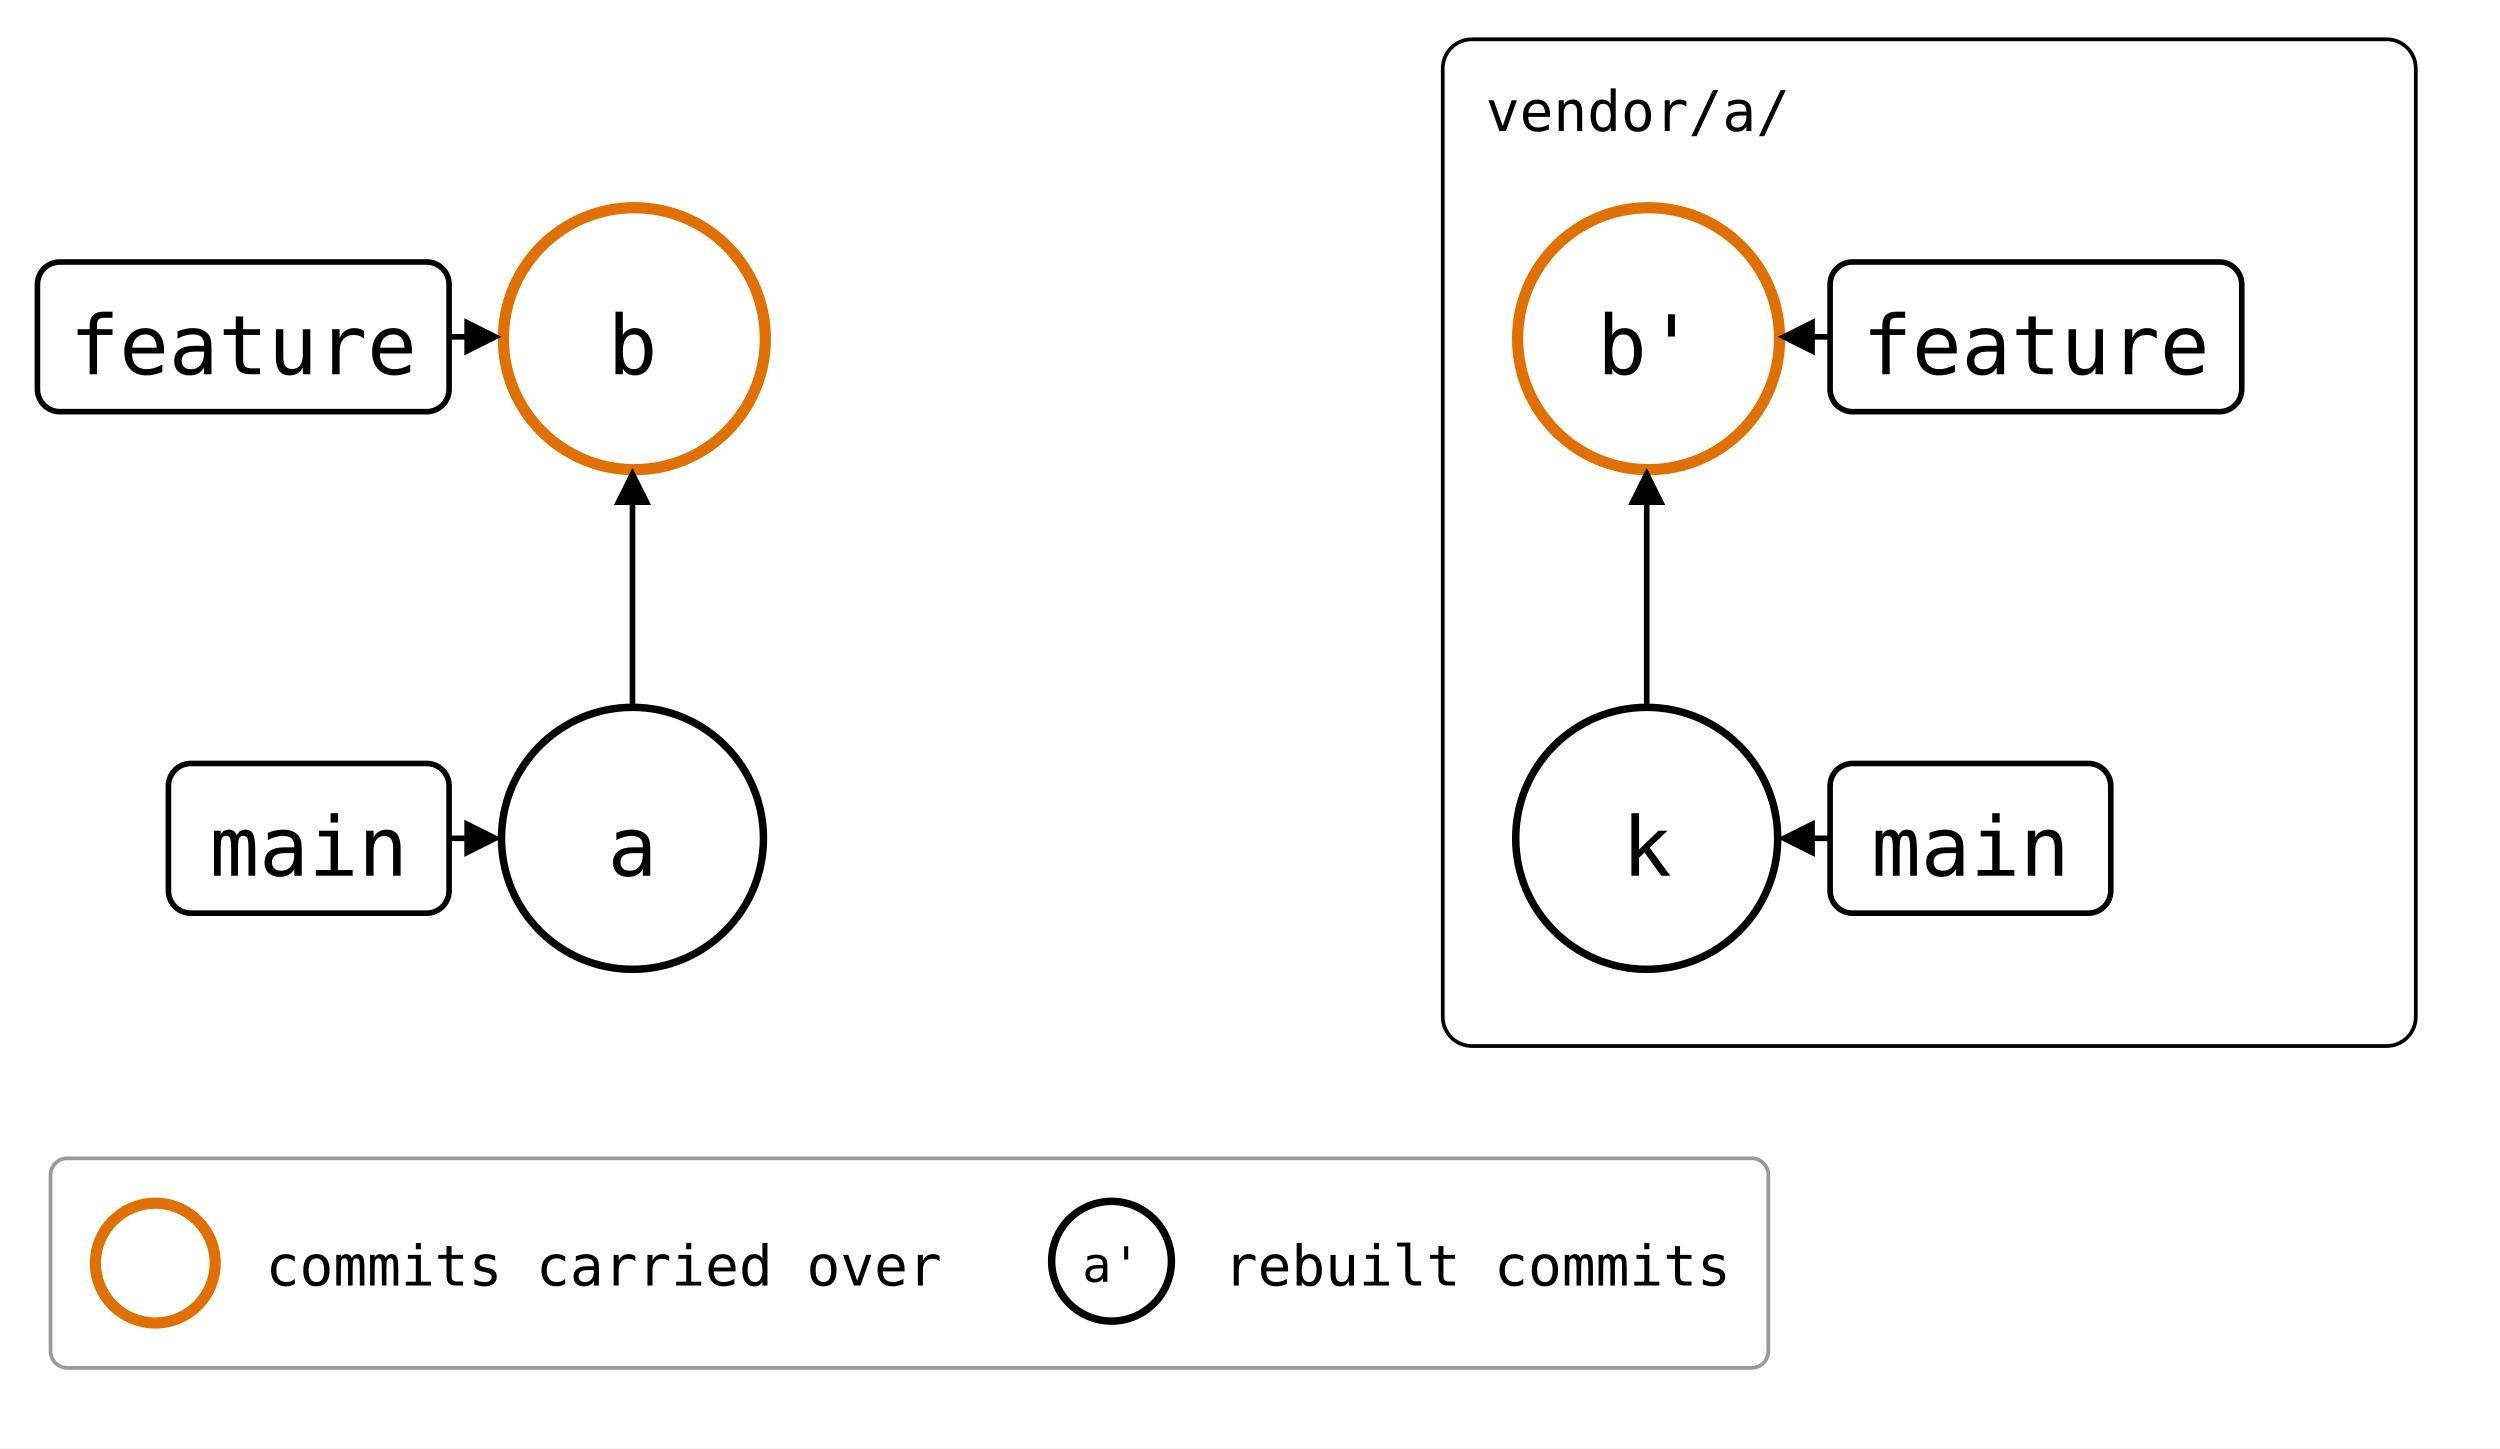
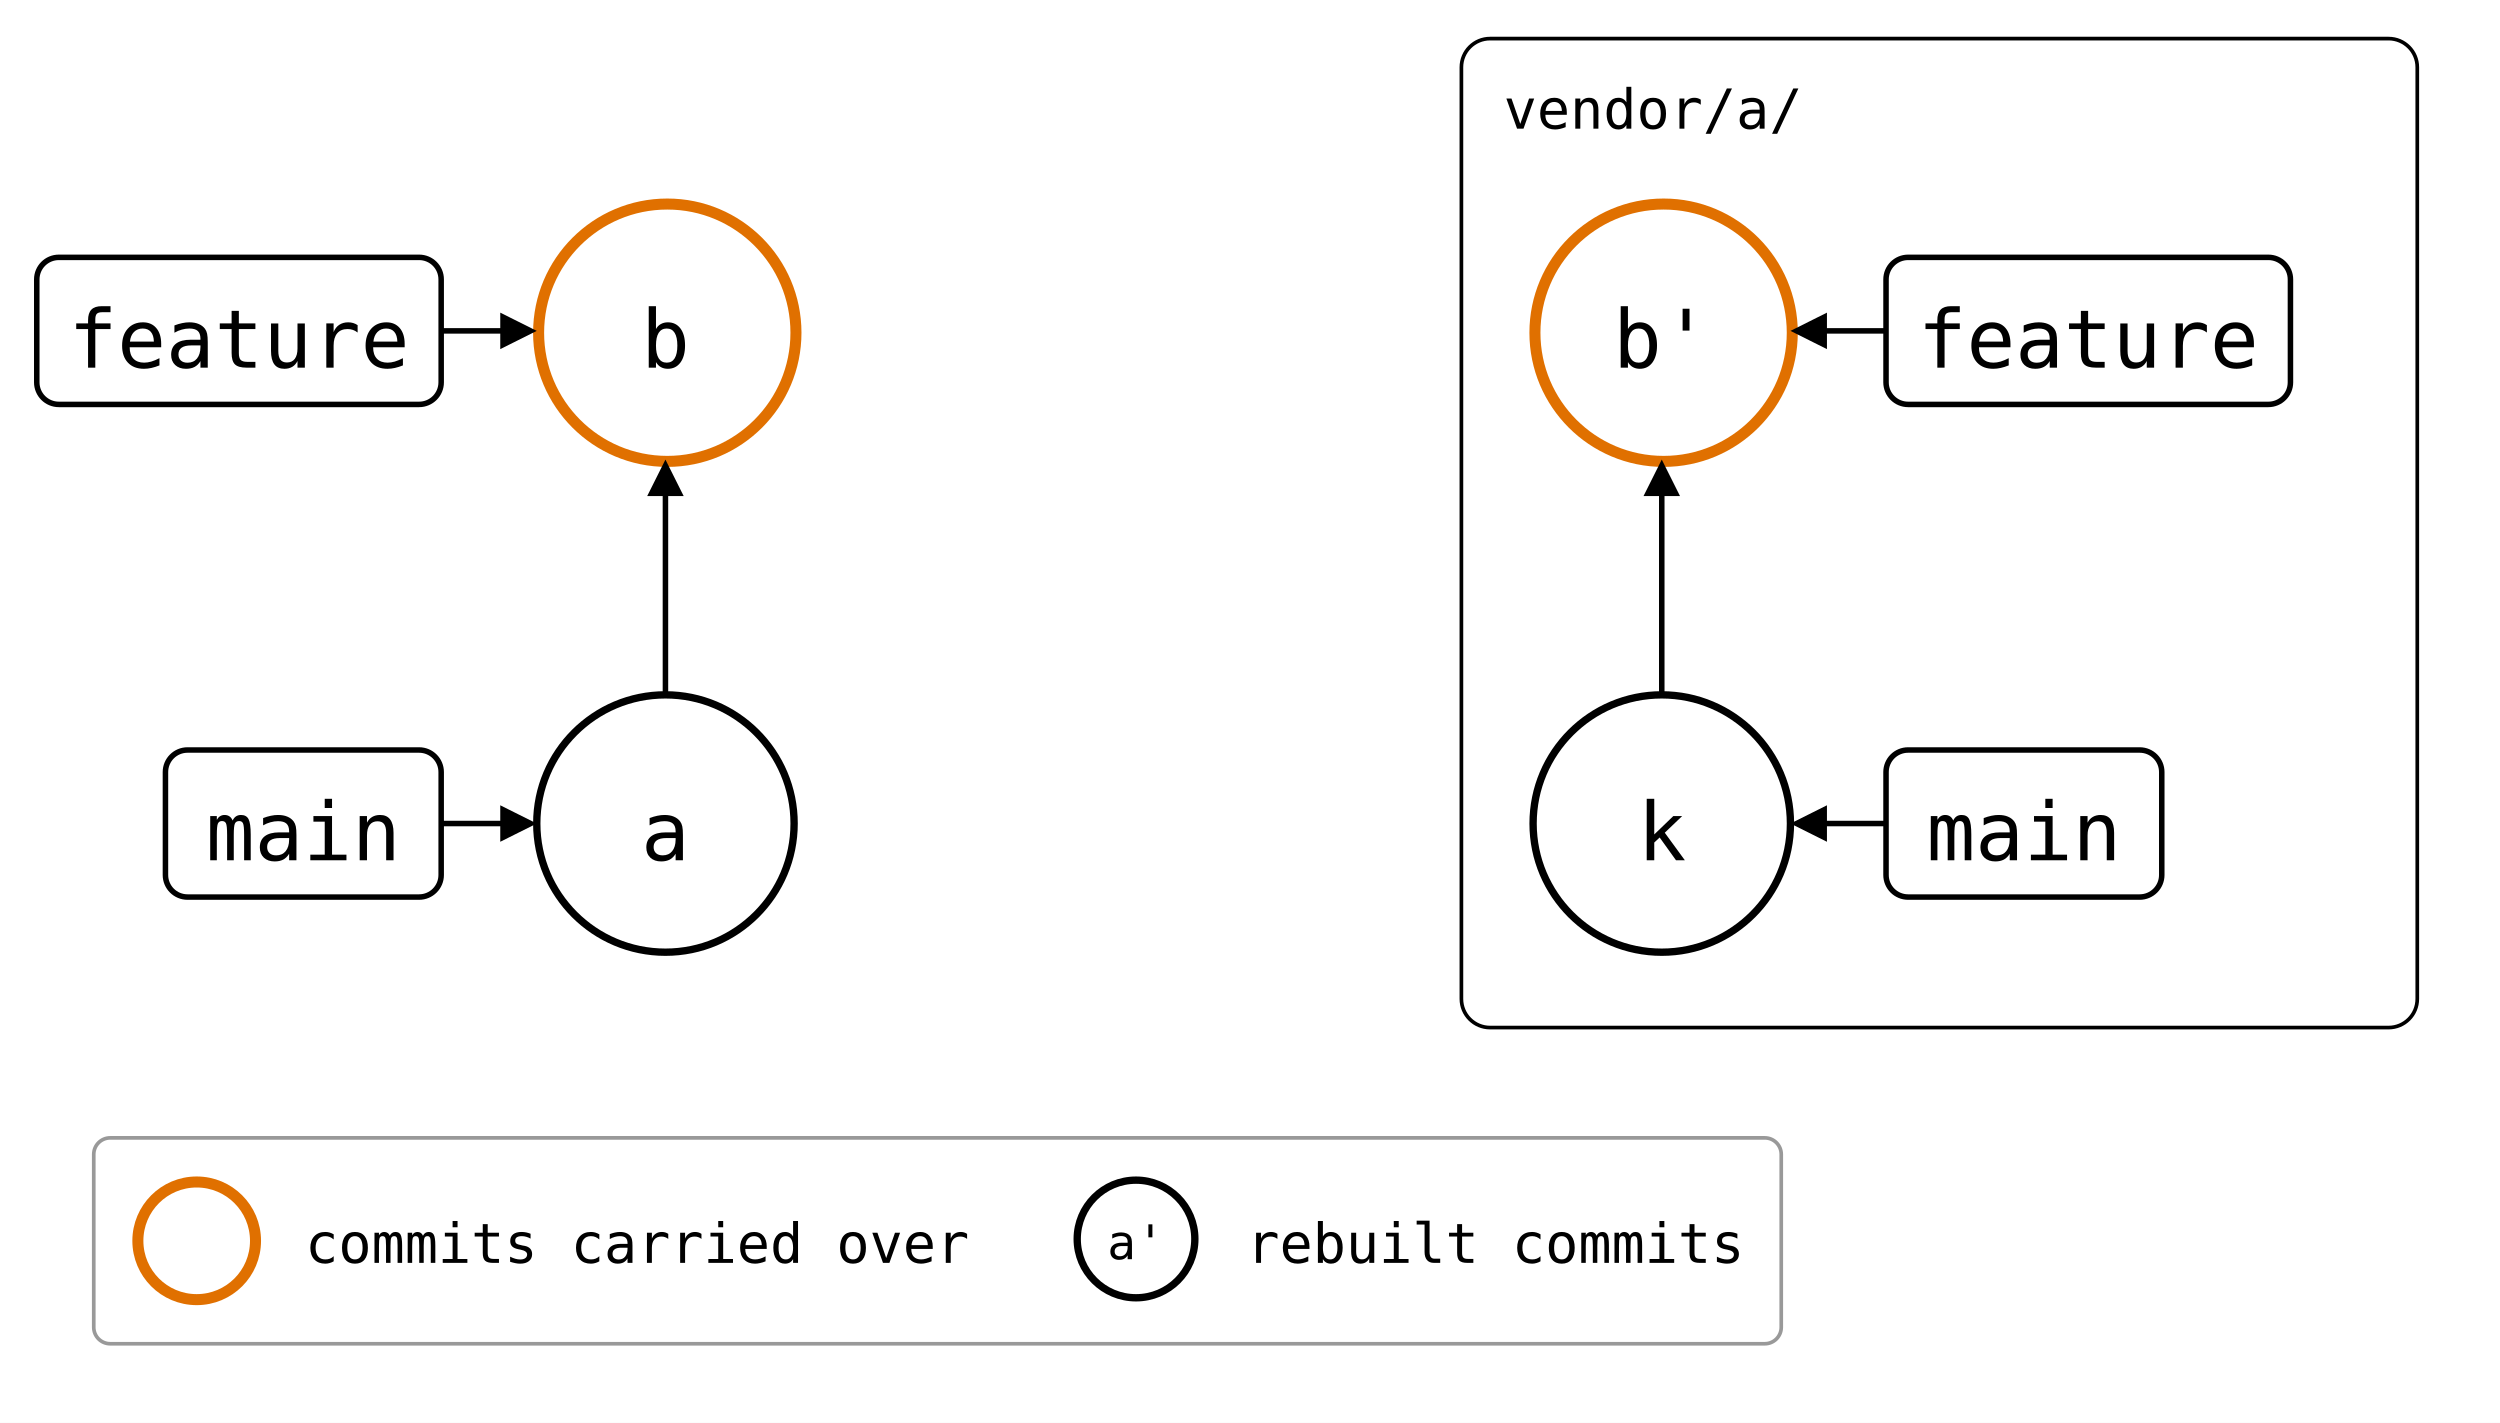
- <svg xmlns="http://www.w3.org/2000/svg" style="background: #ffffff; background-color: light-dark(#ffffff, #121212); color-scheme: light dark;" version="1.1" width="668px" height="387px" viewBox="0 0 668 387" id="ge-svg-arbzb6Bj1BNZufVeb2ZL" content="&lt;mxfile host=&quot;Electron&quot;&gt;&#10;  &lt;diagram name=&quot;feature-branch-from-main&quot; id=&quot;feature-branch-from-main&quot;&gt;&#10;    &lt;mxGraphModel dx=&quot;-446&quot; dy=&quot;-130&quot; grid=&quot;0&quot; gridSize=&quot;10&quot; guides=&quot;1&quot; tooltips=&quot;1&quot; connect=&quot;1&quot; arrows=&quot;1&quot; fold=&quot;0&quot; page=&quot;0&quot; pageScale=&quot;1&quot; pageWidth=&quot;850&quot; pageHeight=&quot;1100&quot; background=&quot;#ffffff&quot; math=&quot;0&quot; shadow=&quot;0&quot;&gt;&#10;      &lt;root&gt;&#10;        &lt;mxCell id=&quot;0&quot; /&gt;&#10;        &lt;mxCell id=&quot;1&quot; parent=&quot;0&quot; /&gt;&#10;        &lt;mxCell id=&quot;lane&quot; parent=&quot;1&quot; style=&quot;rounded=1;arcSize=3;fillColor=none;strokeWidth=1;fontSize=15;verticalAlign=top;align=left;spacingLeft=10;spacingTop=4;fontFamily=Roboto Mono,monospace;&quot; value=&quot;vendor/a/&quot; vertex=&quot;1&quot;&gt;&#10;          &lt;mxGeometry height=&quot;269&quot; width=&quot;260&quot; x=&quot;480&quot; y=&quot;29&quot; as=&quot;geometry&quot; /&gt;&#10;        &lt;/mxCell&gt;&#10;        &lt;mxCell id=&quot;a&quot; parent=&quot;1&quot; style=&quot;ellipse;aspect=fixed;strokeWidth=2;fontSize=22;fontFamily=Roboto Mono,monospace;&quot; value=&quot;a&quot; vertex=&quot;1&quot;&gt;&#10;          &lt;mxGeometry height=&quot;70&quot; width=&quot;70&quot; x=&quot;229&quot; y=&quot;208&quot; as=&quot;geometry&quot; /&gt;&#10;        &lt;/mxCell&gt;&#10;        &lt;mxCell id=&quot;b&quot; parent=&quot;1&quot; style=&quot;ellipse;aspect=fixed;fontSize=22;fontFamily=Roboto Mono,monospace;strokeColor=#E07000;strokeWidth=3;&quot; value=&quot;b&quot; vertex=&quot;1&quot;&gt;&#10;          &lt;mxGeometry height=&quot;70&quot; width=&quot;70&quot; x=&quot;229&quot; y=&quot;74&quot; as=&quot;geometry&quot; /&gt;&#10;        &lt;/mxCell&gt;&#10;        &lt;mxCell id=&quot;k&quot; parent=&quot;1&quot; style=&quot;ellipse;aspect=fixed;strokeWidth=2;fontSize=22;fontFamily=Roboto Mono,monospace;&quot; value=&quot;k&quot; vertex=&quot;1&quot;&gt;&#10;          &lt;mxGeometry height=&quot;70&quot; width=&quot;70&quot; x=&quot;500&quot; y=&quot;208&quot; as=&quot;geometry&quot; /&gt;&#10;        &lt;/mxCell&gt;&#10;        &lt;mxCell id=&quot;b_&quot; parent=&quot;1&quot; style=&quot;ellipse;aspect=fixed;fontSize=22;fontFamily=Roboto Mono,monospace;strokeColor=#E07000;strokeWidth=3;&quot; value=&quot;b&amp;#39;&quot; vertex=&quot;1&quot;&gt;&#10;          &lt;mxGeometry height=&quot;70&quot; width=&quot;70&quot; x=&quot;500&quot; y=&quot;74&quot; as=&quot;geometry&quot; /&gt;&#10;        &lt;/mxCell&gt;&#10;        &lt;mxCell id=&quot;box0&quot; parent=&quot;1&quot; style=&quot;rounded=1;strokeWidth=1.5;fontSize=22;fontFamily=Roboto Mono,monospace;&quot; value=&quot;feature&quot; vertex=&quot;1&quot;&gt;&#10;          &lt;mxGeometry height=&quot;40&quot; width=&quot;110&quot; x=&quot;105&quot; y=&quot;89&quot; as=&quot;geometry&quot; /&gt;&#10;        &lt;/mxCell&gt;&#10;        &lt;mxCell id=&quot;e0&quot; edge=&quot;1&quot; parent=&quot;1&quot; source=&quot;box0&quot; style=&quot;endArrow=block;endFill=1;html=1;strokeWidth=1.5;rounded=0;&quot; target=&quot;b&quot;&gt;&#10;          &lt;mxGeometry relative=&quot;1&quot; as=&quot;geometry&quot; /&gt;&#10;        &lt;/mxCell&gt;&#10;        &lt;mxCell id=&quot;box1&quot; parent=&quot;1&quot; style=&quot;rounded=1;strokeWidth=1.5;fontSize=22;fontFamily=Roboto Mono,monospace;&quot; value=&quot;main&quot; vertex=&quot;1&quot;&gt;&#10;          &lt;mxGeometry height=&quot;40&quot; width=&quot;75&quot; x=&quot;140&quot; y=&quot;223&quot; as=&quot;geometry&quot; /&gt;&#10;        &lt;/mxCell&gt;&#10;        &lt;mxCell id=&quot;e1&quot; edge=&quot;1&quot; parent=&quot;1&quot; source=&quot;box1&quot; style=&quot;endArrow=block;endFill=1;html=1;strokeWidth=1.5;rounded=0;&quot; target=&quot;a&quot;&gt;&#10;          &lt;mxGeometry relative=&quot;1&quot; as=&quot;geometry&quot; /&gt;&#10;        &lt;/mxCell&gt;&#10;        &lt;mxCell id=&quot;box2&quot; parent=&quot;1&quot; style=&quot;rounded=1;strokeWidth=1.5;fontSize=22;fontFamily=Roboto Mono,monospace;&quot; value=&quot;main&quot; vertex=&quot;1&quot;&gt;&#10;          &lt;mxGeometry height=&quot;40&quot; width=&quot;75&quot; x=&quot;584&quot; y=&quot;223&quot; as=&quot;geometry&quot; /&gt;&#10;        &lt;/mxCell&gt;&#10;        &lt;mxCell id=&quot;e2&quot; edge=&quot;1&quot; parent=&quot;1&quot; source=&quot;box2&quot; style=&quot;endArrow=block;endFill=1;html=1;strokeWidth=1.5;rounded=0;&quot; target=&quot;k&quot;&gt;&#10;          &lt;mxGeometry relative=&quot;1&quot; as=&quot;geometry&quot; /&gt;&#10;        &lt;/mxCell&gt;&#10;        &lt;mxCell id=&quot;box3&quot; parent=&quot;1&quot; style=&quot;rounded=1;strokeWidth=1.5;fontSize=22;fontFamily=Roboto Mono,monospace;&quot; value=&quot;feature&quot; vertex=&quot;1&quot;&gt;&#10;          &lt;mxGeometry height=&quot;40&quot; width=&quot;110&quot; x=&quot;584&quot; y=&quot;89&quot; as=&quot;geometry&quot; /&gt;&#10;        &lt;/mxCell&gt;&#10;        &lt;mxCell id=&quot;e3&quot; edge=&quot;1&quot; parent=&quot;1&quot; source=&quot;box3&quot; style=&quot;endArrow=block;endFill=1;html=1;strokeWidth=1.5;rounded=0;&quot; target=&quot;b_&quot;&gt;&#10;          &lt;mxGeometry relative=&quot;1&quot; as=&quot;geometry&quot; /&gt;&#10;        &lt;/mxCell&gt;&#10;        &lt;mxCell id=&quot;e4&quot; edge=&quot;1&quot; parent=&quot;1&quot; source=&quot;a&quot; style=&quot;endArrow=block;endFill=1;html=1;strokeWidth=1.5;rounded=0;&quot; target=&quot;b&quot;&gt;&#10;          &lt;mxGeometry relative=&quot;1&quot; as=&quot;geometry&quot; /&gt;&#10;        &lt;/mxCell&gt;&#10;        &lt;mxCell id=&quot;e5&quot; edge=&quot;1&quot; parent=&quot;1&quot; source=&quot;k&quot; style=&quot;endArrow=block;endFill=1;html=1;strokeWidth=1.5;rounded=0;&quot; target=&quot;b_&quot;&gt;&#10;          &lt;mxGeometry relative=&quot;1&quot; as=&quot;geometry&quot; /&gt;&#10;        &lt;/mxCell&gt;&#10;        &lt;mxCell id=&quot;legend&quot; parent=&quot;1&quot; style=&quot;rounded=1;arcSize=8;fillColor=none;strokeColor=#999999;strokeWidth=1;legend=1;&quot; value=&quot;&quot; vertex=&quot;1&quot;&gt;&#10;          &lt;mxGeometry height=&quot;56&quot; width=&quot;459&quot; x=&quot;108&quot; y=&quot;328&quot; as=&quot;geometry&quot; /&gt;&#10;        &lt;/mxCell&gt;&#10;        &lt;mxCell id=&quot;legend_orange&quot; parent=&quot;legend&quot; style=&quot;ellipse;aspect=fixed;fontSize=13;fontFamily=Roboto Mono,monospace;strokeColor=#E07000;strokeWidth=3;&quot; value=&quot;&quot; vertex=&quot;1&quot;&gt;&#10;          &lt;mxGeometry height=&quot;32&quot; width=&quot;32&quot; x=&quot;12&quot; y=&quot;12&quot; as=&quot;geometry&quot; /&gt;&#10;        &lt;/mxCell&gt;&#10;        &lt;mxCell id=&quot;legend_orange_text&quot; parent=&quot;legend&quot; style=&quot;text;align=left;verticalAlign=middle;fontSize=15;fontFamily=Roboto Mono,monospace;&quot; value=&quot;commits carried over&quot; vertex=&quot;1&quot;&gt;&#10;          &lt;mxGeometry height=&quot;32&quot; width=&quot;180&quot; x=&quot;56&quot; y=&quot;12&quot; as=&quot;geometry&quot; /&gt;&#10;        &lt;/mxCell&gt;&#10;        &lt;mxCell id=&quot;legend_prime&quot; parent=&quot;legend&quot; style=&quot;ellipse;aspect=fixed;fontSize=13;fontFamily=Roboto Mono,monospace;strokeWidth=2;&quot; value=&quot;a&amp;#39;&quot; vertex=&quot;1&quot;&gt;&#10;          &lt;mxGeometry height=&quot;32&quot; width=&quot;32&quot; x=&quot;268&quot; y=&quot;12&quot; as=&quot;geometry&quot; /&gt;&#10;        &lt;/mxCell&gt;&#10;        &lt;mxCell id=&quot;legend_prime_text&quot; parent=&quot;legend&quot; style=&quot;text;align=left;verticalAlign=middle;fontSize=15;fontFamily=Roboto Mono,monospace;&quot; value=&quot;rebuilt commits&quot; vertex=&quot;1&quot;&gt;&#10;          &lt;mxGeometry height=&quot;32&quot; width=&quot;135&quot; x=&quot;312&quot; y=&quot;12&quot; as=&quot;geometry&quot; /&gt;&#10;        &lt;/mxCell&gt;&#10;      &lt;/root&gt;&#10;    &lt;/mxGraphModel&gt;&#10;  &lt;/diagram&gt;&#10;&lt;/mxfile&gt;&#10;">
-   <style type="text/css">@supports (color: light-dark(#000, #fff)) { #ge-svg-arbzb6Bj1BNZufVeb2ZL { --ge-adaptive-bg: light-dark(#ffffff, var(--ge-dark-color, #121212)); } }</style>
+ <svg xmlns="http://www.w3.org/2000/svg" style="background: #ffffff; background-color: light-dark(#ffffff, #121212); color-scheme: light dark;" version="1.1" width="680px" height="387px" viewBox="0 0 680 387" id="ge-svg-NeLyQws5kbiCSjm2NUA0" content="&lt;mxfile host=&quot;Electron&quot;&gt;&#10;  &lt;diagram name=&quot;feature-branch-from-main&quot; id=&quot;feature-branch-from-main&quot;&gt;&#10;    &lt;mxGraphModel dx=&quot;-440&quot; dy=&quot;-130&quot; grid=&quot;0&quot; gridSize=&quot;10&quot; guides=&quot;1&quot; tooltips=&quot;1&quot; connect=&quot;1&quot; arrows=&quot;1&quot; fold=&quot;0&quot; page=&quot;0&quot; pageScale=&quot;1&quot; pageWidth=&quot;850&quot; pageHeight=&quot;1100&quot; background=&quot;#ffffff&quot; math=&quot;0&quot; shadow=&quot;0&quot;&gt;&#10;      &lt;root&gt;&#10;        &lt;mxCell id=&quot;0&quot; /&gt;&#10;        &lt;mxCell id=&quot;1&quot; parent=&quot;0&quot; /&gt;&#10;        &lt;mxCell id=&quot;lane&quot; parent=&quot;1&quot; style=&quot;rounded=1;arcSize=3;fillColor=none;strokeWidth=1;fontSize=15;verticalAlign=top;align=left;spacingLeft=10;spacingTop=4;fontFamily=Roboto Mono,monospace;&quot; value=&quot;vendor/a/&quot; vertex=&quot;1&quot;&gt;&#10;          &lt;mxGeometry height=&quot;269&quot; width=&quot;260&quot; x=&quot;480&quot; y=&quot;29&quot; as=&quot;geometry&quot; /&gt;&#10;        &lt;/mxCell&gt;&#10;        &lt;mxCell id=&quot;a&quot; parent=&quot;1&quot; style=&quot;ellipse;aspect=fixed;strokeWidth=2;fontSize=22;fontFamily=Roboto Mono,monospace;&quot; value=&quot;a&quot; vertex=&quot;1&quot;&gt;&#10;          &lt;mxGeometry height=&quot;70&quot; width=&quot;70&quot; x=&quot;229&quot; y=&quot;208&quot; as=&quot;geometry&quot; /&gt;&#10;        &lt;/mxCell&gt;&#10;        &lt;mxCell id=&quot;b&quot; parent=&quot;1&quot; style=&quot;ellipse;aspect=fixed;fontSize=22;fontFamily=Roboto Mono,monospace;strokeColor=#E07000;strokeWidth=3;&quot; value=&quot;b&quot; vertex=&quot;1&quot;&gt;&#10;          &lt;mxGeometry height=&quot;70&quot; width=&quot;70&quot; x=&quot;229&quot; y=&quot;74&quot; as=&quot;geometry&quot; /&gt;&#10;        &lt;/mxCell&gt;&#10;        &lt;mxCell id=&quot;k&quot; parent=&quot;1&quot; style=&quot;ellipse;aspect=fixed;strokeWidth=2;fontSize=22;fontFamily=Roboto Mono,monospace;&quot; value=&quot;k&quot; vertex=&quot;1&quot;&gt;&#10;          &lt;mxGeometry height=&quot;70&quot; width=&quot;70&quot; x=&quot;500&quot; y=&quot;208&quot; as=&quot;geometry&quot; /&gt;&#10;        &lt;/mxCell&gt;&#10;        &lt;mxCell id=&quot;b_&quot; parent=&quot;1&quot; style=&quot;ellipse;aspect=fixed;fontSize=22;fontFamily=Roboto Mono,monospace;strokeColor=#E07000;strokeWidth=3;&quot; value=&quot;b&amp;#39;&quot; vertex=&quot;1&quot;&gt;&#10;          &lt;mxGeometry height=&quot;70&quot; width=&quot;70&quot; x=&quot;500&quot; y=&quot;74&quot; as=&quot;geometry&quot; /&gt;&#10;        &lt;/mxCell&gt;&#10;        &lt;mxCell id=&quot;box0&quot; parent=&quot;1&quot; style=&quot;rounded=1;strokeWidth=1.5;fontSize=22;fontFamily=Roboto Mono,monospace;&quot; value=&quot;feature&quot; vertex=&quot;1&quot;&gt;&#10;          &lt;mxGeometry height=&quot;40&quot; width=&quot;110&quot; x=&quot;93&quot; y=&quot;89&quot; as=&quot;geometry&quot; /&gt;&#10;        &lt;/mxCell&gt;&#10;        &lt;mxCell id=&quot;e0&quot; edge=&quot;1&quot; parent=&quot;1&quot; source=&quot;box0&quot; style=&quot;endArrow=block;endFill=1;html=1;strokeWidth=1.5;rounded=0;&quot; target=&quot;b&quot;&gt;&#10;          &lt;mxGeometry relative=&quot;1&quot; as=&quot;geometry&quot; /&gt;&#10;        &lt;/mxCell&gt;&#10;        &lt;mxCell id=&quot;box1&quot; parent=&quot;1&quot; style=&quot;rounded=1;strokeWidth=1.5;fontSize=22;fontFamily=Roboto Mono,monospace;&quot; value=&quot;main&quot; vertex=&quot;1&quot;&gt;&#10;          &lt;mxGeometry height=&quot;40&quot; width=&quot;75&quot; x=&quot;128&quot; y=&quot;223&quot; as=&quot;geometry&quot; /&gt;&#10;        &lt;/mxCell&gt;&#10;        &lt;mxCell id=&quot;e1&quot; edge=&quot;1&quot; parent=&quot;1&quot; source=&quot;box1&quot; style=&quot;endArrow=block;endFill=1;html=1;strokeWidth=1.5;rounded=0;&quot; target=&quot;a&quot;&gt;&#10;          &lt;mxGeometry relative=&quot;1&quot; as=&quot;geometry&quot; /&gt;&#10;        &lt;/mxCell&gt;&#10;        &lt;mxCell id=&quot;box2&quot; parent=&quot;1&quot; style=&quot;rounded=1;strokeWidth=1.5;fontSize=22;fontFamily=Roboto Mono,monospace;&quot; value=&quot;main&quot; vertex=&quot;1&quot;&gt;&#10;          &lt;mxGeometry height=&quot;40&quot; width=&quot;75&quot; x=&quot;596&quot; y=&quot;223&quot; as=&quot;geometry&quot; /&gt;&#10;        &lt;/mxCell&gt;&#10;        &lt;mxCell id=&quot;e2&quot; edge=&quot;1&quot; parent=&quot;1&quot; source=&quot;box2&quot; style=&quot;endArrow=block;endFill=1;html=1;strokeWidth=1.5;rounded=0;&quot; target=&quot;k&quot;&gt;&#10;          &lt;mxGeometry relative=&quot;1&quot; as=&quot;geometry&quot; /&gt;&#10;        &lt;/mxCell&gt;&#10;        &lt;mxCell id=&quot;box3&quot; parent=&quot;1&quot; style=&quot;rounded=1;strokeWidth=1.5;fontSize=22;fontFamily=Roboto Mono,monospace;&quot; value=&quot;feature&quot; vertex=&quot;1&quot;&gt;&#10;          &lt;mxGeometry height=&quot;40&quot; width=&quot;110&quot; x=&quot;596&quot; y=&quot;89&quot; as=&quot;geometry&quot; /&gt;&#10;        &lt;/mxCell&gt;&#10;        &lt;mxCell id=&quot;e3&quot; edge=&quot;1&quot; parent=&quot;1&quot; source=&quot;box3&quot; style=&quot;endArrow=block;endFill=1;html=1;strokeWidth=1.5;rounded=0;&quot; target=&quot;b_&quot;&gt;&#10;          &lt;mxGeometry relative=&quot;1&quot; as=&quot;geometry&quot; /&gt;&#10;        &lt;/mxCell&gt;&#10;        &lt;mxCell id=&quot;e4&quot; edge=&quot;1&quot; parent=&quot;1&quot; source=&quot;a&quot; style=&quot;endArrow=block;endFill=1;html=1;strokeWidth=1.5;rounded=0;&quot; target=&quot;b&quot;&gt;&#10;          &lt;mxGeometry relative=&quot;1&quot; as=&quot;geometry&quot; /&gt;&#10;        &lt;/mxCell&gt;&#10;        &lt;mxCell id=&quot;e5&quot; edge=&quot;1&quot; parent=&quot;1&quot; source=&quot;k&quot; style=&quot;endArrow=block;endFill=1;html=1;strokeWidth=1.5;rounded=0;&quot; target=&quot;b_&quot;&gt;&#10;          &lt;mxGeometry relative=&quot;1&quot; as=&quot;geometry&quot; /&gt;&#10;        &lt;/mxCell&gt;&#10;        &lt;mxCell id=&quot;legend&quot; parent=&quot;1&quot; style=&quot;rounded=1;arcSize=8;fillColor=none;strokeColor=#999999;strokeWidth=1;legend=1;&quot; value=&quot;&quot; vertex=&quot;1&quot;&gt;&#10;          &lt;mxGeometry height=&quot;56&quot; width=&quot;459&quot; x=&quot;108&quot; y=&quot;328&quot; as=&quot;geometry&quot; /&gt;&#10;        &lt;/mxCell&gt;&#10;        &lt;mxCell id=&quot;legend_orange&quot; parent=&quot;legend&quot; style=&quot;ellipse;aspect=fixed;fontSize=13;fontFamily=Roboto Mono,monospace;strokeColor=#E07000;strokeWidth=3;&quot; value=&quot;&quot; vertex=&quot;1&quot;&gt;&#10;          &lt;mxGeometry height=&quot;32&quot; width=&quot;32&quot; x=&quot;12&quot; y=&quot;12&quot; as=&quot;geometry&quot; /&gt;&#10;        &lt;/mxCell&gt;&#10;        &lt;mxCell id=&quot;legend_orange_text&quot; parent=&quot;legend&quot; style=&quot;text;align=left;verticalAlign=middle;fontSize=15;fontFamily=Roboto Mono,monospace;&quot; value=&quot;commits carried over&quot; vertex=&quot;1&quot;&gt;&#10;          &lt;mxGeometry height=&quot;32&quot; width=&quot;180&quot; x=&quot;56&quot; y=&quot;12&quot; as=&quot;geometry&quot; /&gt;&#10;        &lt;/mxCell&gt;&#10;        &lt;mxCell id=&quot;legend_prime&quot; parent=&quot;legend&quot; style=&quot;ellipse;aspect=fixed;fontSize=13;fontFamily=Roboto Mono,monospace;strokeWidth=2;&quot; value=&quot;a&amp;#39;&quot; vertex=&quot;1&quot;&gt;&#10;          &lt;mxGeometry height=&quot;32&quot; width=&quot;32&quot; x=&quot;268&quot; y=&quot;12&quot; as=&quot;geometry&quot; /&gt;&#10;        &lt;/mxCell&gt;&#10;        &lt;mxCell id=&quot;legend_prime_text&quot; parent=&quot;legend&quot; style=&quot;text;align=left;verticalAlign=middle;fontSize=15;fontFamily=Roboto Mono,monospace;&quot; value=&quot;rebuilt commits&quot; vertex=&quot;1&quot;&gt;&#10;          &lt;mxGeometry height=&quot;32&quot; width=&quot;135&quot; x=&quot;312&quot; y=&quot;12&quot; as=&quot;geometry&quot; /&gt;&#10;        &lt;/mxCell&gt;&#10;      &lt;/root&gt;&#10;    &lt;/mxGraphModel&gt;&#10;  &lt;/diagram&gt;&#10;&lt;/mxfile&gt;&#10;">
+   <style type="text/css">@supports (color: light-dark(#000, #fff)) { #ge-svg-NeLyQws5kbiCSjm2NUA0 { --ge-adaptive-bg: light-dark(#ffffff, var(--ge-dark-color, #121212)); } }</style>
  <defs />
  <rect fill="#ffffff" width="100%" height="100%" x="0" y="0" style="fill: light-dark(rgb(255, 255, 255), rgb(18, 18, 18));" />
  <g>
    <g data-cell-id="0">
      <g data-cell-id="1">
        <g data-cell-id="lane">
          <g transform="translate(0.5,0.5)">
-             <rect x="385" y="10" width="260" height="269" rx="7.8" ry="7.8" fill="none" stroke="#000000" pointer-events="all" style="stroke: light-dark(rgb(0, 0, 0), rgb(255, 255, 255));" />
+             <rect x="397" y="10" width="260" height="269" rx="7.8" ry="7.8" fill="none" stroke="#000000" pointer-events="all" style="stroke: light-dark(rgb(0, 0, 0), rgb(255, 255, 255));" />
          </g>
          <g>
            <g fill="#000000" font-family="'Roboto Mono', monospace" text-anchor="start" font-size="15px" style="fill: light-dark(rgb(0, 0, 0), rgb(255, 255, 255));">
-               <text x="397" y="35">vendor/a/</text>
+               <text x="409" y="35">vendor/a/</text>
            </g>
          </g>
        </g>
        <g data-cell-id="a">
          <g>
-             <ellipse cx="169" cy="224" rx="35" ry="35" fill="#ffffff" stroke="#000000" stroke-width="2" pointer-events="all" style="fill: var(--ge-adaptive-bg, #ffffff); stroke: light-dark(rgb(0, 0, 0), rgb(255, 255, 255));" />
+             <ellipse cx="181" cy="224" rx="35" ry="35" fill="#ffffff" stroke="#000000" stroke-width="2" pointer-events="all" style="fill: var(--ge-adaptive-bg, #ffffff); stroke: light-dark(rgb(0, 0, 0), rgb(255, 255, 255));" />
          </g>
          <g>
            <g fill="#000000" font-family="'Roboto Mono', monospace" text-anchor="middle" font-size="22px" style="fill: light-dark(rgb(0, 0, 0), rgb(255, 255, 255));">
-               <text x="169" y="234">a</text>
+               <text x="181" y="234">a</text>
            </g>
          </g>
        </g>
        <g data-cell-id="b">
          <g transform="translate(0.5,0.5)">
-             <ellipse cx="169" cy="90" rx="35" ry="35" fill="#ffffff" stroke="#e07000" stroke-width="3" pointer-events="all" style="fill: var(--ge-adaptive-bg, #ffffff); stroke: light-dark(rgb(224, 112, 0), rgb(210, 114, 18));" />
+             <ellipse cx="181" cy="90" rx="35" ry="35" fill="#ffffff" stroke="#e07000" stroke-width="3" pointer-events="all" style="fill: var(--ge-adaptive-bg, #ffffff); stroke: light-dark(rgb(224, 112, 0), rgb(210, 114, 18));" />
          </g>
          <g>
            <g fill="#000000" font-family="'Roboto Mono', monospace" text-anchor="middle" font-size="22px" style="fill: light-dark(rgb(0, 0, 0), rgb(255, 255, 255));">
-               <text x="169" y="100">b</text>
+               <text x="181" y="100">b</text>
            </g>
          </g>
        </g>
        <g data-cell-id="k">
          <g>
-             <ellipse cx="440" cy="224" rx="35" ry="35" fill="#ffffff" stroke="#000000" stroke-width="2" pointer-events="all" style="fill: var(--ge-adaptive-bg, #ffffff); stroke: light-dark(rgb(0, 0, 0), rgb(255, 255, 255));" />
+             <ellipse cx="452" cy="224" rx="35" ry="35" fill="#ffffff" stroke="#000000" stroke-width="2" pointer-events="all" style="fill: var(--ge-adaptive-bg, #ffffff); stroke: light-dark(rgb(0, 0, 0), rgb(255, 255, 255));" />
          </g>
          <g>
            <g fill="#000000" font-family="'Roboto Mono', monospace" text-anchor="middle" font-size="22px" style="fill: light-dark(rgb(0, 0, 0), rgb(255, 255, 255));">
-               <text x="440" y="234">k</text>
+               <text x="452" y="234">k</text>
            </g>
          </g>
        </g>
        <g data-cell-id="b_">
          <g transform="translate(0.5,0.5)">
-             <ellipse cx="440" cy="90" rx="35" ry="35" fill="#ffffff" stroke="#e07000" stroke-width="3" pointer-events="all" style="fill: var(--ge-adaptive-bg, #ffffff); stroke: light-dark(rgb(224, 112, 0), rgb(210, 114, 18));" />
+             <ellipse cx="452" cy="90" rx="35" ry="35" fill="#ffffff" stroke="#e07000" stroke-width="3" pointer-events="all" style="fill: var(--ge-adaptive-bg, #ffffff); stroke: light-dark(rgb(224, 112, 0), rgb(210, 114, 18));" />
          </g>
          <g>
            <g fill="#000000" font-family="'Roboto Mono', monospace" text-anchor="middle" font-size="22px" style="fill: light-dark(rgb(0, 0, 0), rgb(255, 255, 255));">
-               <text x="440" y="100">b'</text>
+               <text x="452" y="100">b'</text>
            </g>
          </g>
        </g>
        <g data-cell-id="box0">
          <g>
            <rect x="10" y="70" width="110" height="40" rx="6" ry="6" fill="#ffffff" stroke="#000000" stroke-width="1.5" pointer-events="all" style="fill: var(--ge-adaptive-bg, #ffffff); stroke: light-dark(rgb(0, 0, 0), rgb(255, 255, 255));" />
          </g>
          <g>
            <g fill="#000000" font-family="'Roboto Mono', monospace" text-anchor="middle" font-size="22px" style="fill: light-dark(rgb(0, 0, 0), rgb(255, 255, 255));">
              <text x="65" y="100">feature</text>
            </g>
          </g>
        </g>
        <g data-cell-id="e0">
          <g>
-             <path d="M 120 90 L 124.82 90" fill="none" stroke="#000000" stroke-width="1.5" stroke-miterlimit="10" pointer-events="stroke" style="stroke: light-dark(rgb(0, 0, 0), rgb(255, 255, 255));" />
-             <path d="M 132.32 90 L 124.82 93.75 L 124.82 86.25 Z" fill="#000000" stroke="#000000" stroke-width="1.5" stroke-miterlimit="10" pointer-events="all" style="fill: light-dark(rgb(0, 0, 0), rgb(255, 255, 255)); stroke: light-dark(rgb(0, 0, 0), rgb(255, 255, 255));" />
+             <path d="M 120 90 L 136.82 90" fill="none" stroke="#000000" stroke-width="1.5" stroke-miterlimit="10" pointer-events="stroke" style="stroke: light-dark(rgb(0, 0, 0), rgb(255, 255, 255));" />
+             <path d="M 144.32 90 L 136.82 93.75 L 136.82 86.25 Z" fill="#000000" stroke="#000000" stroke-width="1.5" stroke-miterlimit="10" pointer-events="all" style="fill: light-dark(rgb(0, 0, 0), rgb(255, 255, 255)); stroke: light-dark(rgb(0, 0, 0), rgb(255, 255, 255));" />
          </g>
        </g>
        <g data-cell-id="box1">
          <g>
            <rect x="45" y="204" width="75" height="40" rx="6" ry="6" fill="#ffffff" stroke="#000000" stroke-width="1.5" pointer-events="all" style="fill: var(--ge-adaptive-bg, #ffffff); stroke: light-dark(rgb(0, 0, 0), rgb(255, 255, 255));" />
          </g>
          <g>
            <g fill="#000000" font-family="'Roboto Mono', monospace" text-anchor="middle" font-size="22px" style="fill: light-dark(rgb(0, 0, 0), rgb(255, 255, 255));">
              <text x="82.5" y="234">main</text>
            </g>
          </g>
        </g>
        <g data-cell-id="e1">
          <g>
-             <path d="M 120 224 L 124.82 224" fill="none" stroke="#000000" stroke-width="1.5" stroke-miterlimit="10" pointer-events="stroke" style="stroke: light-dark(rgb(0, 0, 0), rgb(255, 255, 255));" />
-             <path d="M 132.32 224 L 124.82 227.75 L 124.82 220.25 Z" fill="#000000" stroke="#000000" stroke-width="1.5" stroke-miterlimit="10" pointer-events="all" style="fill: light-dark(rgb(0, 0, 0), rgb(255, 255, 255)); stroke: light-dark(rgb(0, 0, 0), rgb(255, 255, 255));" />
+             <path d="M 120 224 L 136.82 224" fill="none" stroke="#000000" stroke-width="1.5" stroke-miterlimit="10" pointer-events="stroke" style="stroke: light-dark(rgb(0, 0, 0), rgb(255, 255, 255));" />
+             <path d="M 144.32 224 L 136.82 227.75 L 136.82 220.25 Z" fill="#000000" stroke="#000000" stroke-width="1.5" stroke-miterlimit="10" pointer-events="all" style="fill: light-dark(rgb(0, 0, 0), rgb(255, 255, 255)); stroke: light-dark(rgb(0, 0, 0), rgb(255, 255, 255));" />
          </g>
        </g>
        <g data-cell-id="box2">
          <g>
-             <rect x="489" y="204" width="75" height="40" rx="6" ry="6" fill="#ffffff" stroke="#000000" stroke-width="1.5" pointer-events="all" style="fill: var(--ge-adaptive-bg, #ffffff); stroke: light-dark(rgb(0, 0, 0), rgb(255, 255, 255));" />
+             <rect x="513" y="204" width="75" height="40" rx="6" ry="6" fill="#ffffff" stroke="#000000" stroke-width="1.5" pointer-events="all" style="fill: var(--ge-adaptive-bg, #ffffff); stroke: light-dark(rgb(0, 0, 0), rgb(255, 255, 255));" />
          </g>
          <g>
            <g fill="#000000" font-family="'Roboto Mono', monospace" text-anchor="middle" font-size="22px" style="fill: light-dark(rgb(0, 0, 0), rgb(255, 255, 255));">
-               <text x="526.5" y="234">main</text>
+               <text x="550.5" y="234">main</text>
            </g>
          </g>
        </g>
        <g data-cell-id="e2">
          <g>
-             <path d="M 489 224 L 484.18 224" fill="none" stroke="#000000" stroke-width="1.5" stroke-miterlimit="10" pointer-events="stroke" style="stroke: light-dark(rgb(0, 0, 0), rgb(255, 255, 255));" />
-             <path d="M 476.68 224 L 484.18 220.25 L 484.18 227.75 Z" fill="#000000" stroke="#000000" stroke-width="1.5" stroke-miterlimit="10" pointer-events="all" style="fill: light-dark(rgb(0, 0, 0), rgb(255, 255, 255)); stroke: light-dark(rgb(0, 0, 0), rgb(255, 255, 255));" />
+             <path d="M 513 224 L 496.18 224" fill="none" stroke="#000000" stroke-width="1.5" stroke-miterlimit="10" pointer-events="stroke" style="stroke: light-dark(rgb(0, 0, 0), rgb(255, 255, 255));" />
+             <path d="M 488.68 224 L 496.18 220.25 L 496.18 227.75 Z" fill="#000000" stroke="#000000" stroke-width="1.5" stroke-miterlimit="10" pointer-events="all" style="fill: light-dark(rgb(0, 0, 0), rgb(255, 255, 255)); stroke: light-dark(rgb(0, 0, 0), rgb(255, 255, 255));" />
          </g>
        </g>
        <g data-cell-id="box3">
          <g>
-             <rect x="489" y="70" width="110" height="40" rx="6" ry="6" fill="#ffffff" stroke="#000000" stroke-width="1.5" pointer-events="all" style="fill: var(--ge-adaptive-bg, #ffffff); stroke: light-dark(rgb(0, 0, 0), rgb(255, 255, 255));" />
+             <rect x="513" y="70" width="110" height="40" rx="6" ry="6" fill="#ffffff" stroke="#000000" stroke-width="1.5" pointer-events="all" style="fill: var(--ge-adaptive-bg, #ffffff); stroke: light-dark(rgb(0, 0, 0), rgb(255, 255, 255));" />
          </g>
          <g>
            <g fill="#000000" font-family="'Roboto Mono', monospace" text-anchor="middle" font-size="22px" style="fill: light-dark(rgb(0, 0, 0), rgb(255, 255, 255));">
-               <text x="544" y="100">feature</text>
+               <text x="568" y="100">feature</text>
            </g>
          </g>
        </g>
        <g data-cell-id="e3">
          <g>
-             <path d="M 489 90 L 484.18 90" fill="none" stroke="#000000" stroke-width="1.5" stroke-miterlimit="10" pointer-events="stroke" style="stroke: light-dark(rgb(0, 0, 0), rgb(255, 255, 255));" />
-             <path d="M 476.68 90 L 484.18 86.25 L 484.18 93.75 Z" fill="#000000" stroke="#000000" stroke-width="1.5" stroke-miterlimit="10" pointer-events="all" style="fill: light-dark(rgb(0, 0, 0), rgb(255, 255, 255)); stroke: light-dark(rgb(0, 0, 0), rgb(255, 255, 255));" />
+             <path d="M 513 90 L 496.18 90" fill="none" stroke="#000000" stroke-width="1.5" stroke-miterlimit="10" pointer-events="stroke" style="stroke: light-dark(rgb(0, 0, 0), rgb(255, 255, 255));" />
+             <path d="M 488.68 90 L 496.18 86.25 L 496.18 93.75 Z" fill="#000000" stroke="#000000" stroke-width="1.5" stroke-miterlimit="10" pointer-events="all" style="fill: light-dark(rgb(0, 0, 0), rgb(255, 255, 255)); stroke: light-dark(rgb(0, 0, 0), rgb(255, 255, 255));" />
          </g>
        </g>
        <g data-cell-id="e4">
          <g>
-             <path d="M 169 189 L 169 134.18" fill="none" stroke="#000000" stroke-width="1.5" stroke-miterlimit="10" pointer-events="stroke" style="stroke: light-dark(rgb(0, 0, 0), rgb(255, 255, 255));" />
-             <path d="M 169 126.68 L 172.75 134.18 L 165.25 134.18 Z" fill="#000000" stroke="#000000" stroke-width="1.5" stroke-miterlimit="10" pointer-events="all" style="fill: light-dark(rgb(0, 0, 0), rgb(255, 255, 255)); stroke: light-dark(rgb(0, 0, 0), rgb(255, 255, 255));" />
+             <path d="M 181 189 L 181 134.18" fill="none" stroke="#000000" stroke-width="1.5" stroke-miterlimit="10" pointer-events="stroke" style="stroke: light-dark(rgb(0, 0, 0), rgb(255, 255, 255));" />
+             <path d="M 181 126.68 L 184.75 134.18 L 177.25 134.18 Z" fill="#000000" stroke="#000000" stroke-width="1.5" stroke-miterlimit="10" pointer-events="all" style="fill: light-dark(rgb(0, 0, 0), rgb(255, 255, 255)); stroke: light-dark(rgb(0, 0, 0), rgb(255, 255, 255));" />
          </g>
        </g>
        <g data-cell-id="e5">
          <g>
-             <path d="M 440 189 L 440 134.18" fill="none" stroke="#000000" stroke-width="1.5" stroke-miterlimit="10" pointer-events="stroke" style="stroke: light-dark(rgb(0, 0, 0), rgb(255, 255, 255));" />
-             <path d="M 440 126.68 L 443.75 134.18 L 436.25 134.18 Z" fill="#000000" stroke="#000000" stroke-width="1.5" stroke-miterlimit="10" pointer-events="all" style="fill: light-dark(rgb(0, 0, 0), rgb(255, 255, 255)); stroke: light-dark(rgb(0, 0, 0), rgb(255, 255, 255));" />
+             <path d="M 452 189 L 452 134.18" fill="none" stroke="#000000" stroke-width="1.5" stroke-miterlimit="10" pointer-events="stroke" style="stroke: light-dark(rgb(0, 0, 0), rgb(255, 255, 255));" />
+             <path d="M 452 126.68 L 455.75 134.18 L 448.25 134.18 Z" fill="#000000" stroke="#000000" stroke-width="1.5" stroke-miterlimit="10" pointer-events="all" style="fill: light-dark(rgb(0, 0, 0), rgb(255, 255, 255)); stroke: light-dark(rgb(0, 0, 0), rgb(255, 255, 255));" />
          </g>
        </g>
        <g data-cell-id="legend">
          <g transform="translate(0.5,0.5)">
-             <rect x="13" y="309" width="459" height="56" rx="4.48" ry="4.48" fill="none" stroke="#999999" pointer-events="all" style="stroke: light-dark(rgb(153, 153, 153), rgb(106, 106, 106));" />
+             <rect x="25" y="309" width="459" height="56" rx="4.48" ry="4.48" fill="none" stroke="#999999" pointer-events="all" style="stroke: light-dark(rgb(153, 153, 153), rgb(106, 106, 106));" />
          </g>
          <g data-cell-id="legend_orange">
            <g transform="translate(0.5,0.5)">
-               <ellipse cx="41" cy="337" rx="16" ry="16" fill="#ffffff" stroke="#e07000" stroke-width="3" pointer-events="all" style="fill: var(--ge-adaptive-bg, #ffffff); stroke: light-dark(rgb(224, 112, 0), rgb(210, 114, 18));" />
+               <ellipse cx="53" cy="337" rx="16" ry="16" fill="#ffffff" stroke="#e07000" stroke-width="3" pointer-events="all" style="fill: var(--ge-adaptive-bg, #ffffff); stroke: light-dark(rgb(224, 112, 0), rgb(210, 114, 18));" />
            </g>
          </g>
          <g data-cell-id="legend_orange_text">
            <g>
-               <rect x="69" y="321" width="180" height="32" fill="none" stroke="none" pointer-events="all" />
+               <rect x="81" y="321" width="180" height="32" fill="none" stroke="none" pointer-events="all" />
            </g>
            <g>
              <g fill="#000000" font-family="'Roboto Mono', monospace" text-anchor="start" font-size="15px" style="fill: light-dark(rgb(0, 0, 0), rgb(255, 255, 255));">
-                 <text x="71" y="343.5">commits carried over</text>
+                 <text x="83" y="343.5">commits carried over</text>
              </g>
            </g>
          </g>
          <g data-cell-id="legend_prime">
            <g>
-               <ellipse cx="297" cy="337" rx="16" ry="16" fill="#ffffff" stroke="#000000" stroke-width="2" pointer-events="all" style="fill: var(--ge-adaptive-bg, #ffffff); stroke: light-dark(rgb(0, 0, 0), rgb(255, 255, 255));" />
+               <ellipse cx="309" cy="337" rx="16" ry="16" fill="#ffffff" stroke="#000000" stroke-width="2" pointer-events="all" style="fill: var(--ge-adaptive-bg, #ffffff); stroke: light-dark(rgb(0, 0, 0), rgb(255, 255, 255));" />
            </g>
            <g>
              <g fill="#000000" font-family="'Roboto Mono', monospace" text-anchor="middle" font-size="13px" style="fill: light-dark(rgb(0, 0, 0), rgb(255, 255, 255));">
-                 <text x="297" y="342.5">a'</text>
+                 <text x="309" y="342.5">a'</text>
              </g>
            </g>
          </g>
          <g data-cell-id="legend_prime_text">
            <g>
-               <rect x="325" y="321" width="135" height="32" fill="none" stroke="none" pointer-events="all" />
+               <rect x="337" y="321" width="135" height="32" fill="none" stroke="none" pointer-events="all" />
            </g>
            <g>
              <g fill="#000000" font-family="'Roboto Mono', monospace" text-anchor="start" font-size="15px" style="fill: light-dark(rgb(0, 0, 0), rgb(255, 255, 255));">
-                 <text x="327" y="343.5">rebuilt commits</text>
+                 <text x="339" y="343.5">rebuilt commits</text>
              </g>
            </g>
          </g>
        </g>
      </g>
    </g>
  </g>
</svg>
